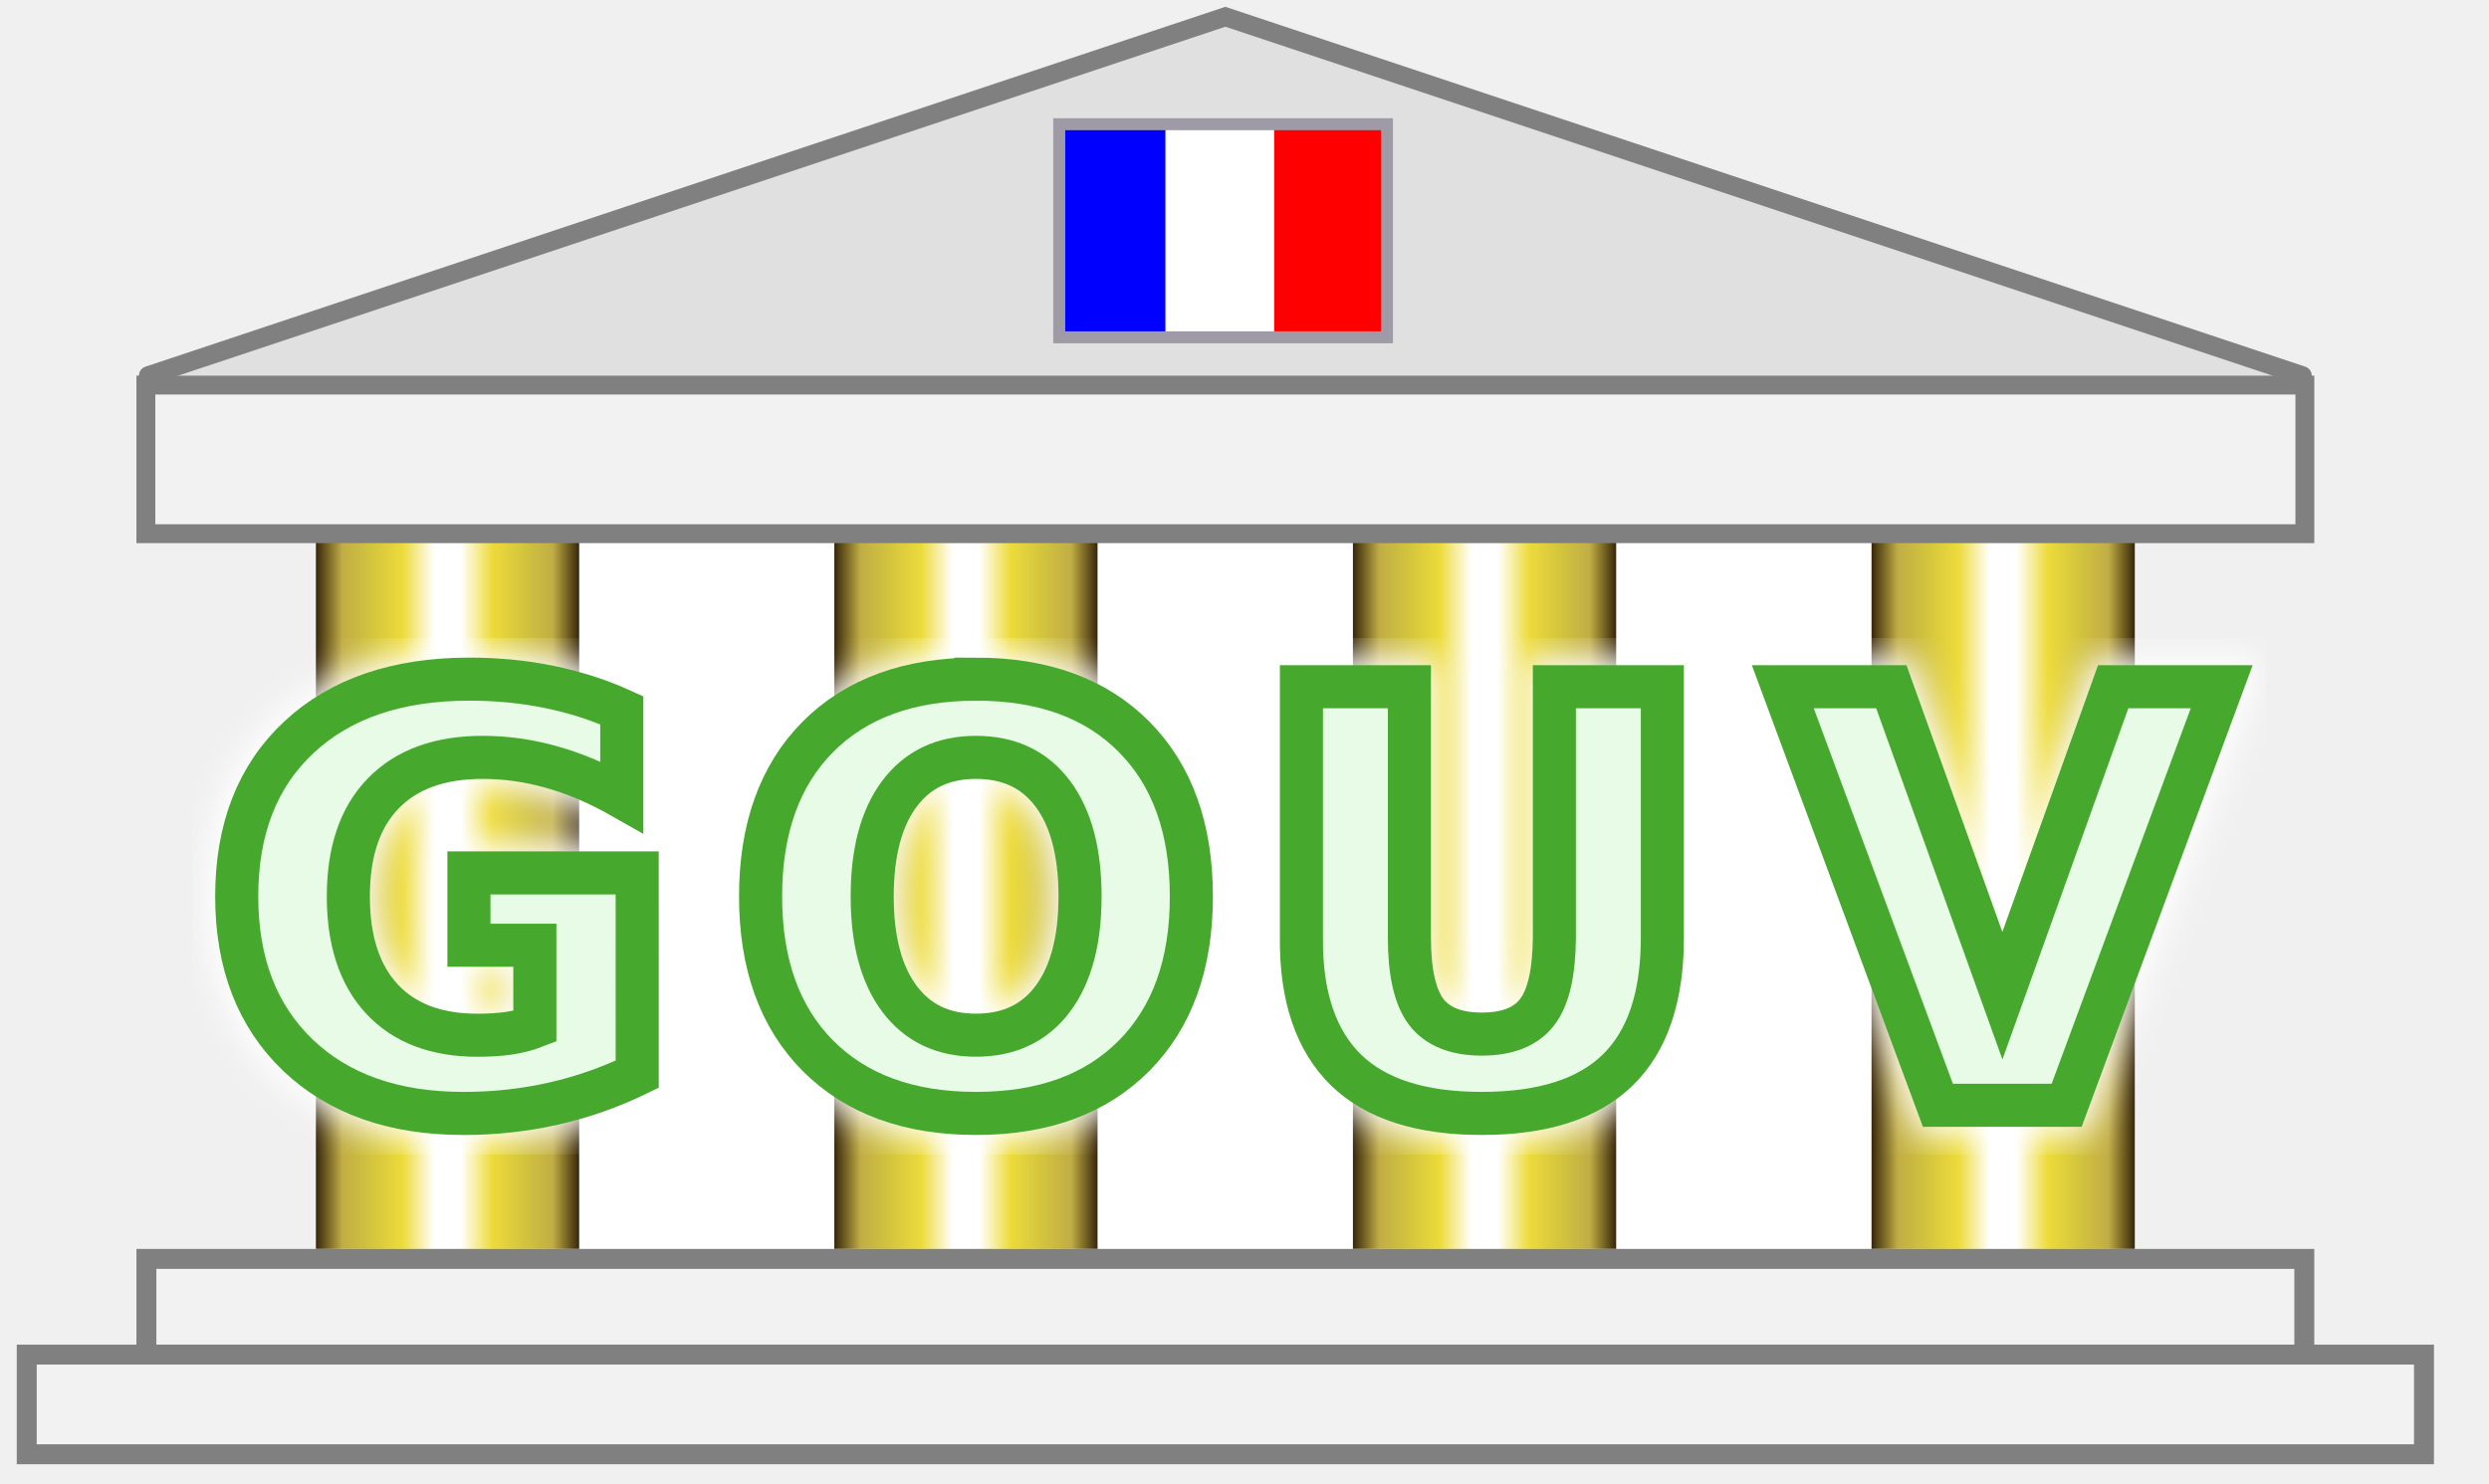
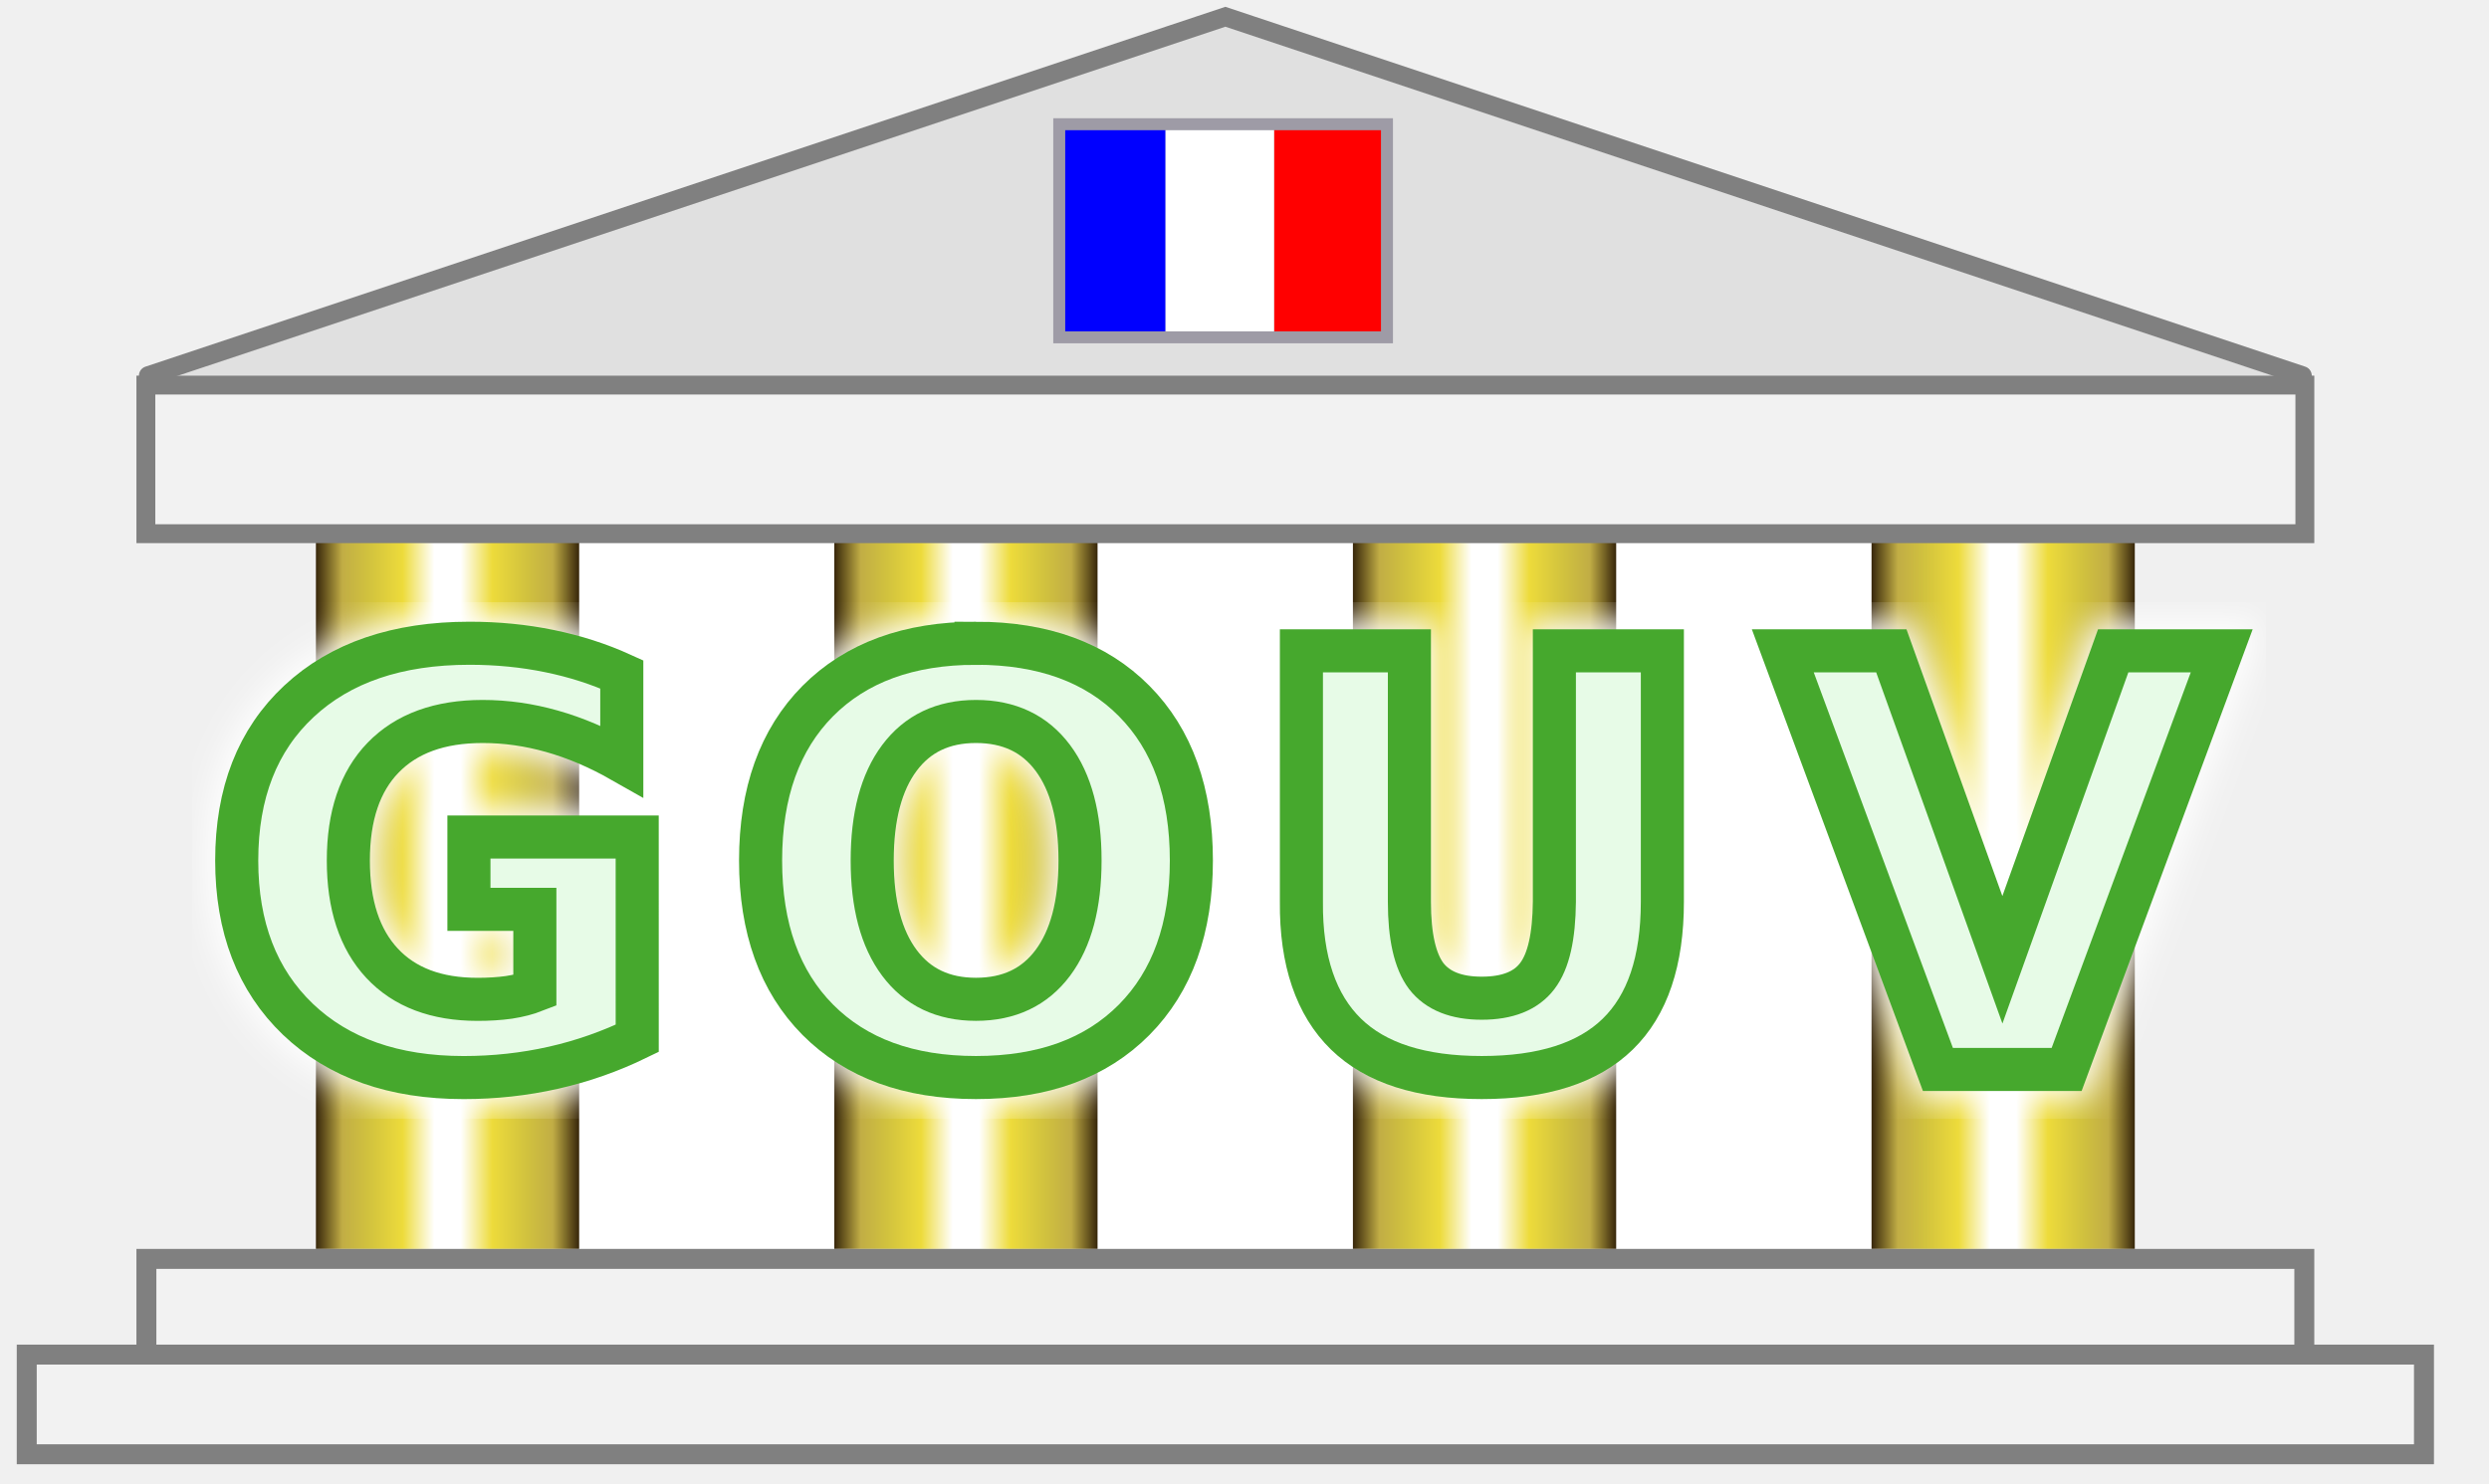
<svg xmlns="http://www.w3.org/2000/svg" width="104" height="62">
  <defs>
    <linearGradient y2="0" y1="0" id="goldenPillar" x1="0" x2="1">
      <stop offset="0" stop-color="#38270b" />
      <stop offset="0.1" stop-color="#c1ad45" />
      <stop offset="0.2" stop-color="#d1c23e" />
      <stop offset="0.33" stop-color="#eddb3b" />
      <stop offset="0.45" stop-color="#ffffff" />
      <stop offset="0.55" stop-color="#ffffff" />
      <stop offset="0.67" stop-color="#eddb3b" />
      <stop offset="0.8" stop-color="#d1c23e" />
      <stop offset="0.9" stop-color="#c1ad45" />
      <stop offset="1" stop-color="#38270b" />
    </linearGradient>
    <filter height="1.188" y="-0.094" width="1.044" x="-0.022" id="textGlow" color-interpolation-filters="sRGB">
      <feGaussianBlur stdDeviation="0.712" />
    </filter>
  </defs>
  <g>
    <rect x="14" y="20.7" width="70" height="31.5" fill="white" />
    <rect x="13.2" y="20.7" width="11" height="31.5" fill="url(#goldenPillar)" />
    <rect x="34.86" y="20.7" width="11" height="31.5" fill="url(#goldenPillar)" />
    <rect x="56.53" y="20.7" width="11" height="31.5" fill="url(#goldenPillar)" />
    <rect x="78.2" y="20.7" width="11" height="31.5" fill="url(#goldenPillar)" />
    <path d="m6.2,15.7l45,-15l45,15" stroke-linecap="round" stroke-width="0.789" stroke="#808080" fill="#e0e0e0" />
    <rect x="6.095" y="16.095" width="90.211" height="6.211" stroke-width="0.789" stroke="#808080" fill="#f2f2f2" />
    <rect x="6.117" y="52.617" width="90.166" height="4.166" stroke-width="0.834" stroke="#808080" fill="#f2f2f2" />
    <rect x="1.117" y="56.617" width="100.166" height="4.166" stroke-width="0.834" stroke="#808080" fill="#f2f2f2" />
    <g filter="url(#textGlow)" stroke-width="2.5" stroke="#ffffff" fill="none">
-       <path d="m 26.626,44.898 c -1.125,0.547 -2.293,0.957 -3.504,1.23 -1.211,0.273 -2.461,0.41 -3.75,0.41 -2.914,0 -5.223,-0.812 -6.926,-2.438 -1.703,-1.633 -2.555,-3.844 -2.555,-6.633 0,-2.82 0.867,-5.039 2.602,-6.656 1.734,-1.617 4.109,-2.426 7.125,-2.426 1.164,0 2.277,0.109 3.34,0.328 1.07,0.219 2.078,0.543 3.023,0.973 v 3.621 c -0.977,-0.555 -1.949,-0.969 -2.918,-1.242 -0.961,-0.273 -1.926,-0.41 -2.895,-0.41 -1.797,0 -3.184,0.504 -4.16,1.512 -0.969,1 -1.453,2.434 -1.453,4.301 0,1.852 0.469,3.281 1.406,4.289 0.938,1.008 2.27,1.512 3.996,1.512 0.469,0 0.902,-0.027 1.301,-0.082 0.406,-0.062 0.77,-0.156 1.09,-0.281 v -3.398 h -2.754 v -3.023 h 7.031 z" />
-       <path d="m 40.78,31.655 c -1.375,0 -2.441,0.508 -3.199,1.523 -0.758,1.016 -1.137,2.445 -1.137,4.289 0,1.836 0.379,3.262 1.137,4.277 0.758,1.016 1.824,1.523 3.199,1.523 1.383,0 2.453,-0.508 3.211,-1.523 0.758,-1.016 1.137,-2.441 1.137,-4.277 0,-1.844 -0.379,-3.273 -1.137,-4.289 C 43.233,32.163 42.163,31.655 40.78,31.655 Z m 0,-3.27 c 2.812,0 5.016,0.805 6.609,2.414 1.594,1.609 2.391,3.832 2.391,6.668 0,2.828 -0.797,5.047 -2.391,6.656 -1.594,1.609 -3.797,2.414 -6.609,2.414 -2.805,0 -5.008,-0.805 -6.609,-2.414 C 32.577,42.515 31.78,40.296 31.78,37.468 c 0,-2.836 0.797,-5.059 2.391,-6.668 1.602,-1.609 3.805,-2.414 6.609,-2.414 z" />
-       <path d="m 54.378,28.702 h 4.512 v 10.488 c 0,1.445 0.234,2.48 0.703,3.105 0.477,0.617 1.25,0.926 2.32,0.926 1.078,0 1.852,-0.309 2.32,-0.926 0.477,-0.625 0.701,-1.66 0.715,-3.105 V 28.702 h 4.512 v 10.488 c 0,2.477 -0.621,4.32 -1.863,5.531 -1.242,1.211 -3.137,1.816 -5.684,1.816 -2.539,0 -4.43,-0.605 -5.672,-1.816 -1.242,-1.211 -1.887,-3.055 -1.863,-5.531 z" />
-       <path d="m 74.492,28.702 h 4.535 l 4.641,12.914 4.629,-12.914 h 4.535 l -6.48,17.496 h -5.379 z" />
+       <path d="m 26.626,43.398 c -1.125,0.547 -2.293,0.957 -3.504,1.23 -1.211,0.273 -2.461,0.41 -3.75,0.41 -2.914,0 -5.223,-0.812 -6.926,-2.438 -1.703,-1.633 -2.555,-3.844 -2.555,-6.633 0,-2.82 0.867,-5.039 2.602,-6.656 1.734,-1.617 4.109,-2.426 7.125,-2.426 1.164,0 2.277,0.109 3.34,0.328 1.07,0.219 2.078,0.543 3.023,0.973 v 3.621 c -0.977,-0.555 -1.949,-0.969 -2.918,-1.242 -0.961,-0.273 -1.926,-0.41 -2.895,-0.41 -1.797,0 -3.184,0.504 -4.16,1.512 -0.969,1 -1.453,2.434 -1.453,4.301 0,1.852 0.469,3.281 1.406,4.289 0.938,1.008 2.27,1.512 3.996,1.512 0.469,0 0.902,-0.027 1.301,-0.082 0.406,-0.062 0.77,-0.156 1.09,-0.281 v -3.398 h -2.754 v -3.023 h 7.031 z" />
+       <path d="m 40.78,30.155 c -1.375,0 -2.441,0.508 -3.199,1.523 -0.758,1.016 -1.137,2.445 -1.137,4.289 0,1.836 0.379,3.262 1.137,4.277 0.758,1.016 1.824,1.523 3.199,1.523 1.383,0 2.453,-0.508 3.211,-1.523 0.758,-1.016 1.137,-2.441 1.137,-4.277 0,-1.844 -0.379,-3.273 -1.137,-4.289 C 43.233,30.663 42.163,30.155 40.78,30.155 Z m 0,-3.27 c 2.812,0 5.016,0.805 6.609,2.414 1.594,1.609 2.391,3.832 2.391,6.668 0,2.828 -0.797,5.047 -2.391,6.656 -1.594,1.609 -3.797,2.414 -6.609,2.414 -2.805,0 -5.008,-0.805 -6.609,-2.414 C 32.577,41.015 31.78,38.796 31.78,35.968 c 0,-2.836 0.797,-5.059 2.391,-6.668 1.602,-1.609 3.805,-2.414 6.609,-2.414 z" />
+       <path d="m 54.378,27.202 h 4.512 v 10.488 c 0,1.445 0.234,2.48 0.703,3.105 0.477,0.617 1.25,0.926 2.32,0.926 1.078,0 1.852,-0.309 2.32,-0.926 0.477,-0.625 0.701,-1.66 0.715,-3.105 V 27.202 h 4.512 v 10.488 c 0,2.477 -0.621,4.32 -1.863,5.531 -1.242,1.211 -3.137,1.816 -5.684,1.816 -2.539,0 -4.43,-0.605 -5.672,-1.816 -1.242,-1.211 -1.887,-3.055 -1.863,-5.531 z" />
+       <path d="m 74.492,27.202 h 4.535 l 4.641,12.914 4.629,-12.914 h 4.535 l -6.48,17.496 h -5.379 z" />
    </g>
    <g stroke-width="1.8" stroke="#46a82d" fill="#e7fbe7">
-       <path d="m 26.626,44.898 c -1.125,0.547 -2.293,0.957 -3.504,1.23 -1.211,0.273 -2.461,0.41 -3.75,0.41 -2.914,0 -5.223,-0.812 -6.926,-2.438 -1.703,-1.633 -2.555,-3.844 -2.555,-6.633 0,-2.82 0.867,-5.039 2.602,-6.656 1.734,-1.617 4.109,-2.426 7.125,-2.426 1.164,0 2.277,0.109 3.34,0.328 1.07,0.219 2.078,0.543 3.023,0.973 v 3.621 c -0.977,-0.555 -1.949,-0.969 -2.918,-1.242 -0.961,-0.273 -1.926,-0.41 -2.895,-0.41 -1.797,0 -3.184,0.504 -4.16,1.512 -0.969,1 -1.453,2.434 -1.453,4.301 0,1.852 0.469,3.281 1.406,4.289 0.938,1.008 2.27,1.512 3.996,1.512 0.469,0 0.902,-0.027 1.301,-0.082 0.406,-0.062 0.77,-0.156 1.09,-0.281 v -3.398 h -2.754 v -3.023 h 7.031 z" />
-       <path d="m 40.78,31.655 c -1.375,0 -2.441,0.508 -3.199,1.523 -0.758,1.016 -1.137,2.445 -1.137,4.289 0,1.836 0.379,3.262 1.137,4.277 0.758,1.016 1.824,1.523 3.199,1.523 1.383,0 2.453,-0.508 3.211,-1.523 0.758,-1.016 1.137,-2.441 1.137,-4.277 0,-1.844 -0.379,-3.273 -1.137,-4.289 C 43.233,32.163 42.163,31.655 40.78,31.655 Z m 0,-3.27 c 2.812,0 5.016,0.805 6.609,2.414 1.594,1.609 2.391,3.832 2.391,6.668 0,2.828 -0.797,5.047 -2.391,6.656 -1.594,1.609 -3.797,2.414 -6.609,2.414 -2.805,0 -5.008,-0.805 -6.609,-2.414 C 32.577,42.515 31.78,40.296 31.78,37.468 c 0,-2.836 0.797,-5.059 2.391,-6.668 1.602,-1.609 3.805,-2.414 6.609,-2.414 z" />
-       <path d="m 54.378,28.702 h 4.512 v 10.488 c 0,1.445 0.234,2.48 0.703,3.105 0.477,0.617 1.25,0.926 2.32,0.926 1.078,0 1.852,-0.309 2.32,-0.926 0.477,-0.625 0.701,-1.66 0.715,-3.105 V 28.702 h 4.512 v 10.488 c 0,2.477 -0.621,4.32 -1.863,5.531 -1.242,1.211 -3.137,1.816 -5.684,1.816 -2.539,0 -4.43,-0.605 -5.672,-1.816 -1.242,-1.211 -1.887,-3.055 -1.863,-5.531 z" />
-       <path d="m 74.492,28.702 h 4.535 l 4.641,12.914 4.629,-12.914 h 4.535 l -6.48,17.496 h -5.379 z" />
+       <path d="m 26.626,43.398 c -1.125,0.547 -2.293,0.957 -3.504,1.23 -1.211,0.273 -2.461,0.41 -3.75,0.41 -2.914,0 -5.223,-0.812 -6.926,-2.438 -1.703,-1.633 -2.555,-3.844 -2.555,-6.633 0,-2.82 0.867,-5.039 2.602,-6.656 1.734,-1.617 4.109,-2.426 7.125,-2.426 1.164,0 2.277,0.109 3.34,0.328 1.07,0.219 2.078,0.543 3.023,0.973 v 3.621 c -0.977,-0.555 -1.949,-0.969 -2.918,-1.242 -0.961,-0.273 -1.926,-0.41 -2.895,-0.41 -1.797,0 -3.184,0.504 -4.16,1.512 -0.969,1 -1.453,2.434 -1.453,4.301 0,1.852 0.469,3.281 1.406,4.289 0.938,1.008 2.27,1.512 3.996,1.512 0.469,0 0.902,-0.027 1.301,-0.082 0.406,-0.062 0.77,-0.156 1.09,-0.281 v -3.398 h -2.754 v -3.023 h 7.031 z" />
+       <path d="m 40.78,30.155 c -1.375,0 -2.441,0.508 -3.199,1.523 -0.758,1.016 -1.137,2.445 -1.137,4.289 0,1.836 0.379,3.262 1.137,4.277 0.758,1.016 1.824,1.523 3.199,1.523 1.383,0 2.453,-0.508 3.211,-1.523 0.758,-1.016 1.137,-2.441 1.137,-4.277 0,-1.844 -0.379,-3.273 -1.137,-4.289 C 43.233,30.663 42.163,30.155 40.78,30.155 Z m 0,-3.27 c 2.812,0 5.016,0.805 6.609,2.414 1.594,1.609 2.391,3.832 2.391,6.668 0,2.828 -0.797,5.047 -2.391,6.656 -1.594,1.609 -3.797,2.414 -6.609,2.414 -2.805,0 -5.008,-0.805 -6.609,-2.414 C 32.577,41.015 31.78,38.796 31.78,35.968 c 0,-2.836 0.797,-5.059 2.391,-6.668 1.602,-1.609 3.805,-2.414 6.609,-2.414 z" />
+       <path d="m 54.378,27.202 h 4.512 v 10.488 c 0,1.445 0.234,2.48 0.703,3.105 0.477,0.617 1.25,0.926 2.32,0.926 1.078,0 1.852,-0.309 2.32,-0.926 0.477,-0.625 0.701,-1.66 0.715,-3.105 V 27.202 h 4.512 v 10.488 c 0,2.477 -0.621,4.32 -1.863,5.531 -1.242,1.211 -3.137,1.816 -5.684,1.816 -2.539,0 -4.43,-0.605 -5.672,-1.816 -1.242,-1.211 -1.887,-3.055 -1.863,-5.531 z" />
+       <path d="m 74.492,27.202 h 4.535 l 4.641,12.914 4.629,-12.914 h 4.535 l -6.48,17.496 h -5.379 z" />
    </g>
    <rect y="5.3" x="48.722" height="8.6" width="4.5" fill="#ffffff" />
    <rect width="4.5" height="8.6" x="44.192" y="5.3" fill="#0000ff" />
    <rect y="5.3" x="53.243" height="8.6" width="4.5" fill="#ff0000" />
    <rect y="5.192" x="44.259" height="8.906" width="13.694" stroke-width="0.5" stroke="#9e9ba6" fill="none" />
  </g>
</svg>
